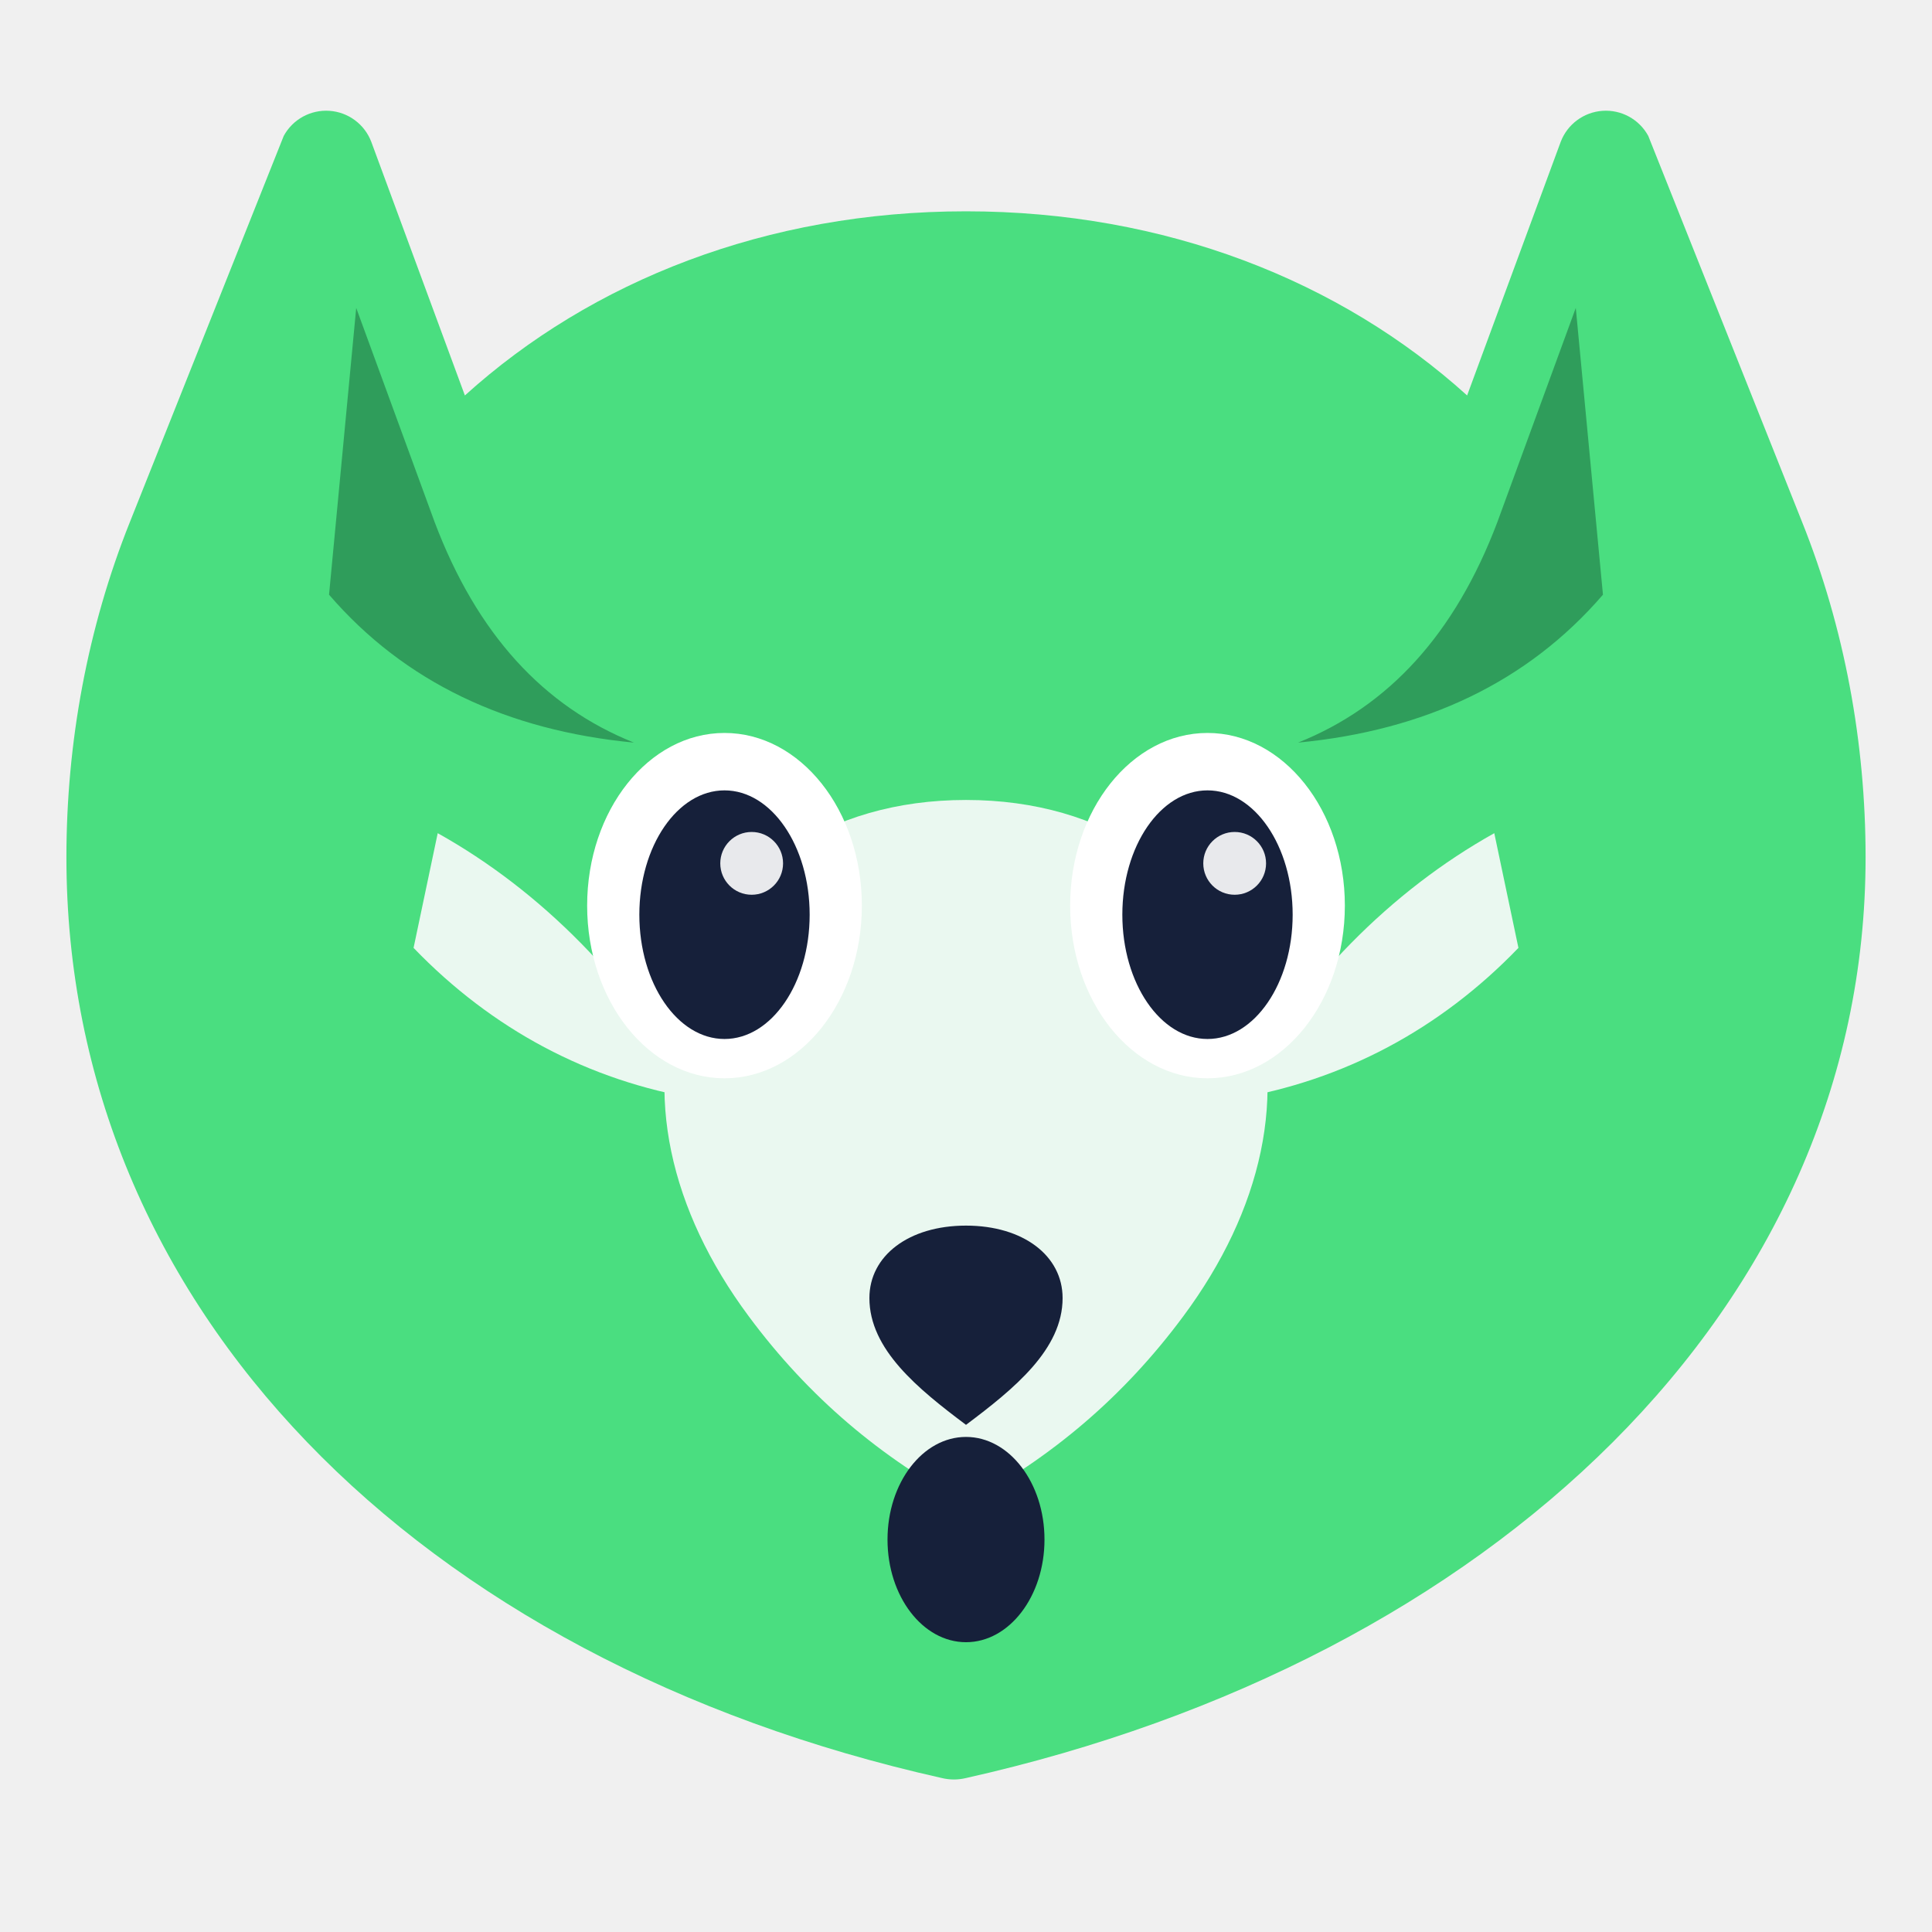
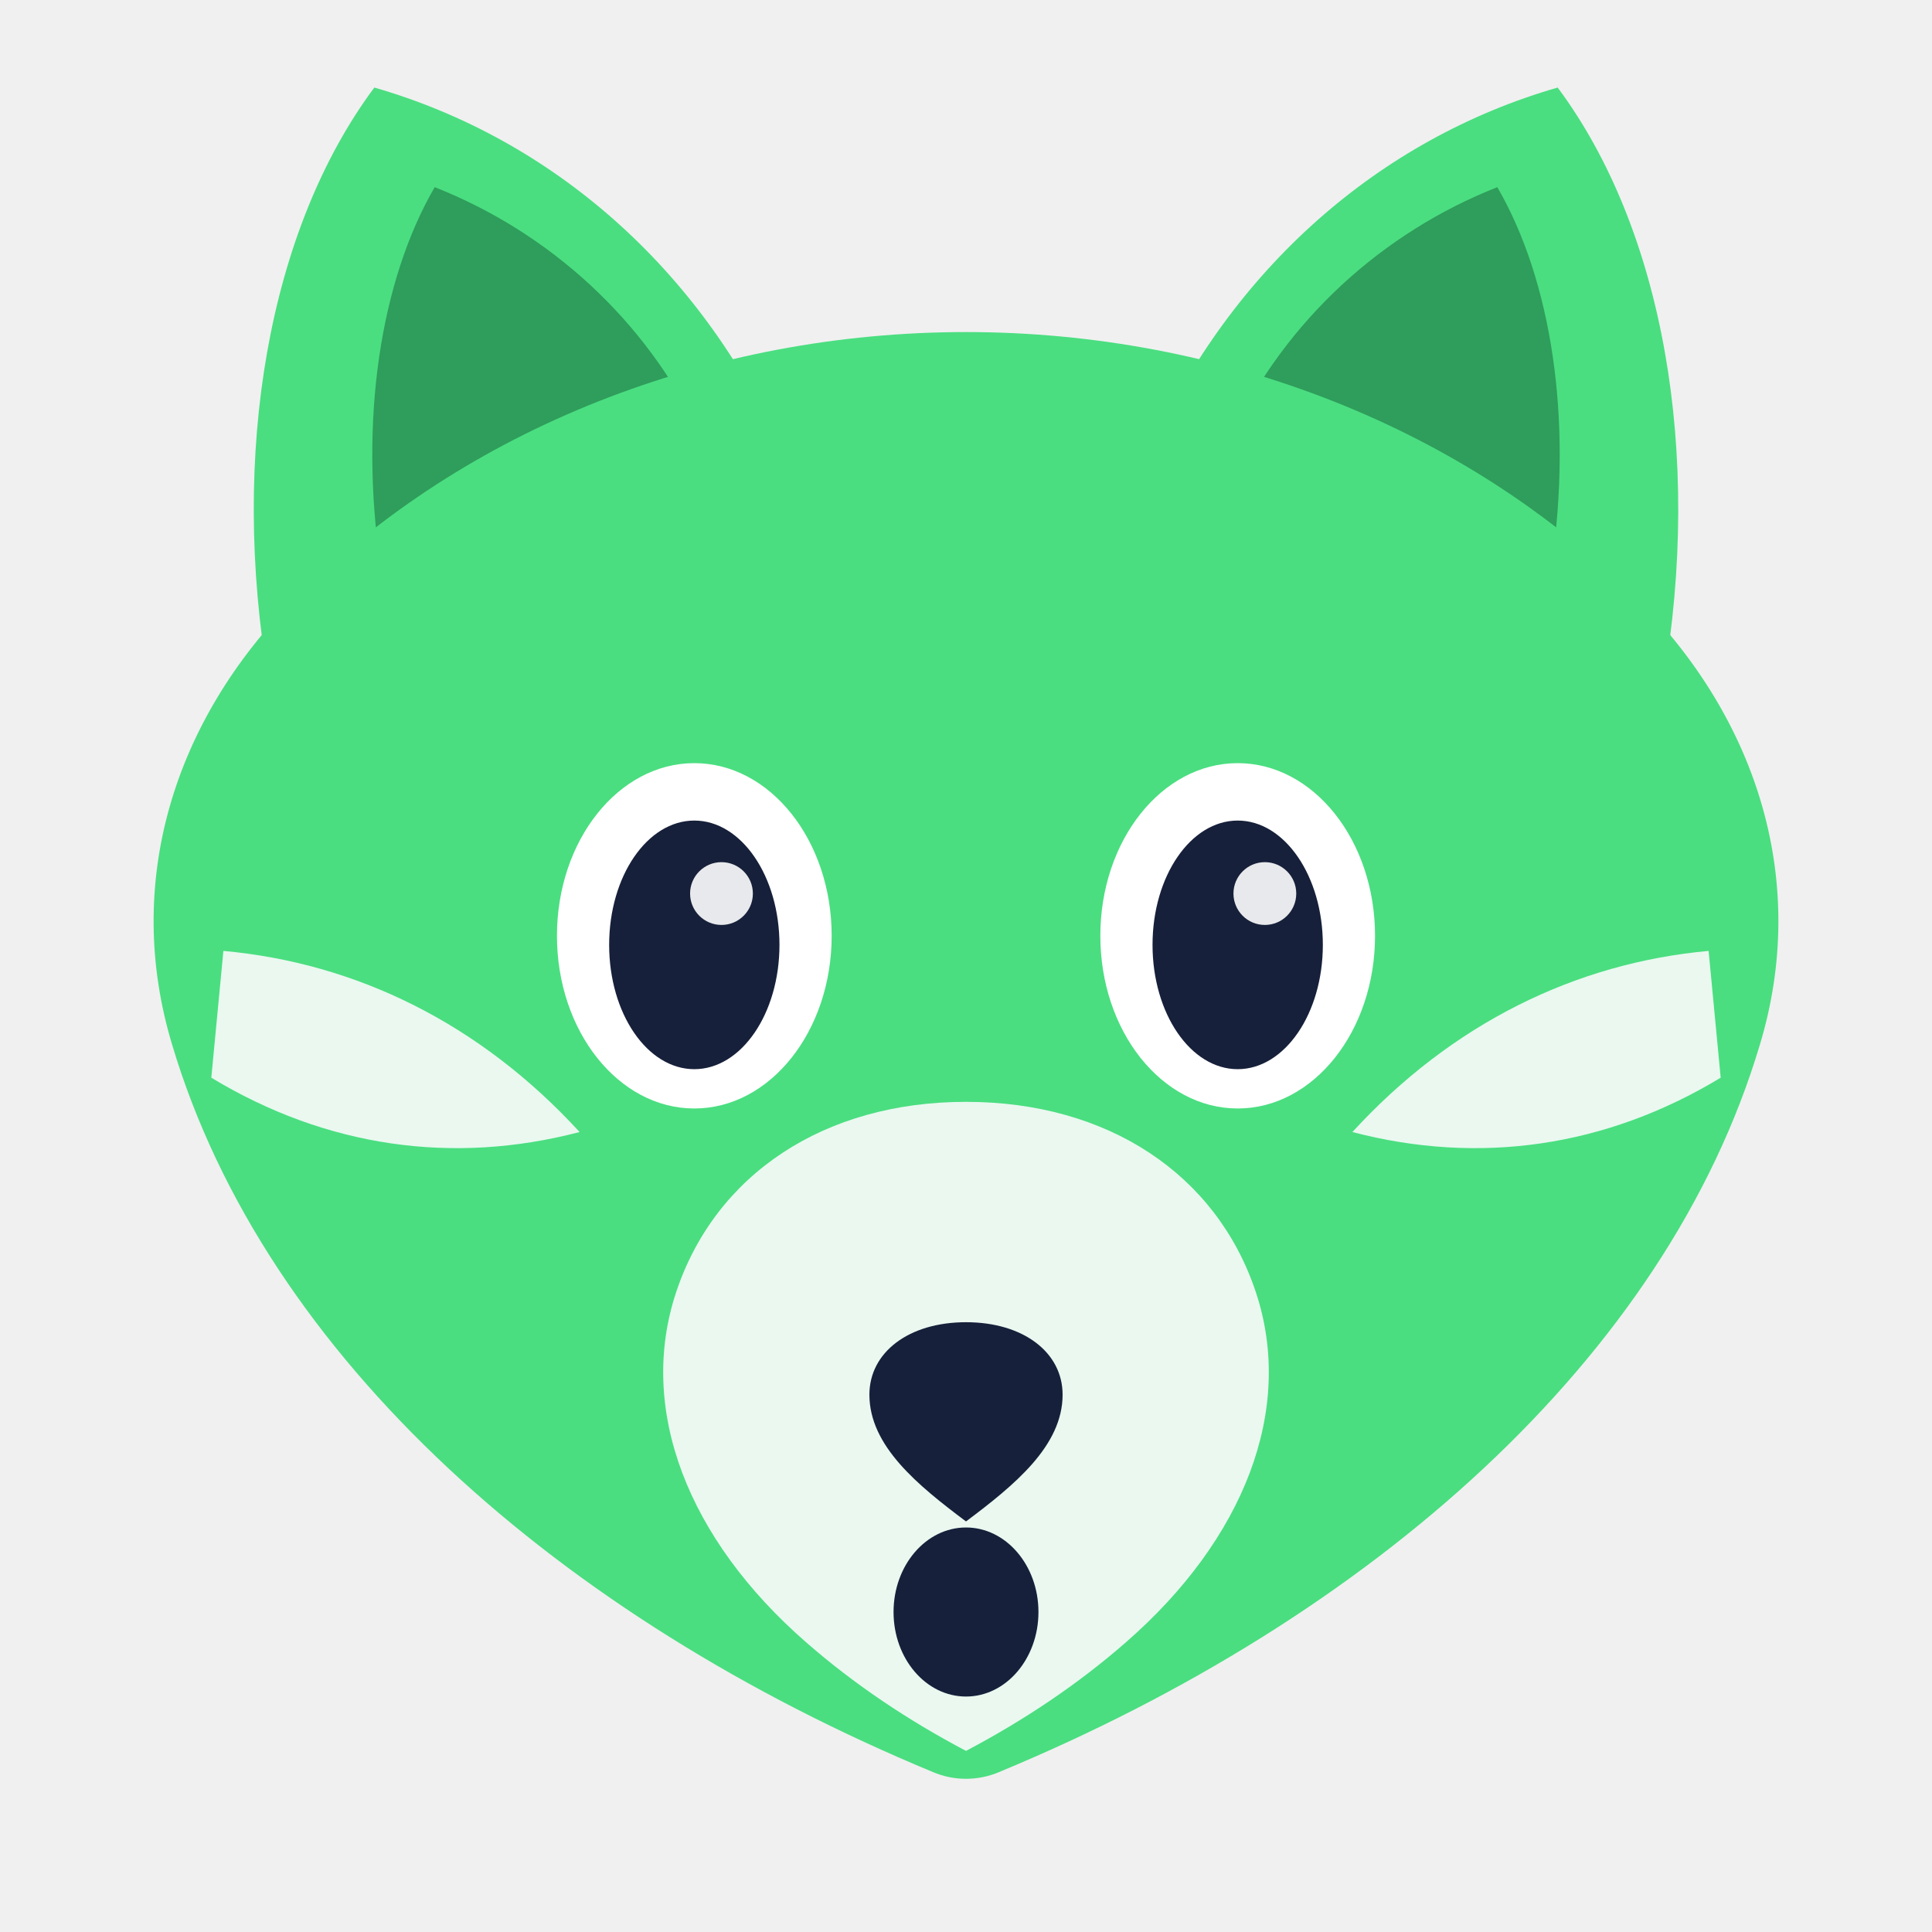
<svg xmlns="http://www.w3.org/2000/svg" viewBox="0 0 64 64" role="img" aria-label="Renard Foox">
-   <path d="M32 7c6.6 0 12.4 2.3 16.6 6.1l3.1-8.4a1.6 1.6 0 0 1 2.9-.2l5.1 12.8c1.4 3.5 2.1 7.3 2.1 11.1 0 14.9-12.4 26.6-29.8 30.5a1.7 1.7 0 0 1-.8 0C13.8 55 2.2 43.3 2.2 28.4c0-3.8.7-7.6 2.1-11.1L9.4 4.5a1.6 1.6 0 0 1 2.9.2l3.1 8.4C19.6 9.3 25.4 7 32 7z" fill="#4ade80" />
-   <path d="M11.8 10.2l2.6 7.1c1.4 3.7 3.6 6.1 6.6 7.3-4.2-.4-7.6-2-10.1-4.9z" fill="#2f9d5b" />
-   <path d="M52.2 10.2l-2.6 7.1c-1.4 3.7-3.6 6.1-6.6 7.3 4.2-.4 7.6-2 10.1-4.9z" fill="#2f9d5b" />
-   <path d="M14.5 27.6c3.4 1.9 6.4 4.9 8.6 8.8-3.6-.6-6.8-2.3-9.4-5z" fill="#eaf8f0" />
-   <path d="M49.5 27.6c-3.4 1.9-6.4 4.9-8.6 8.8 3.6-.6 6.8-2.3 9.4-5z" fill="#eaf8f0" />
-   <path d="M32 26.5c4.6 0 8 2.4 9.4 6.2 1.3 3.5.4 7.4-2.2 10.9-2 2.7-4.4 4.7-7.2 6.2-2.8-1.5-5.2-3.5-7.2-6.2-2.6-3.5-3.5-7.4-2.2-10.9 1.4-3.8 4.8-6.2 9.4-6.2z" fill="#eaf8f0" />
-   <ellipse cx="24.0" cy="30.0" rx="4.55" ry="5.72" fill="#ffffff" />
-   <ellipse cx="24.0" cy="30.3" rx="2.821" ry="4.118" fill="#16203a" />
-   <circle cx="24.9" cy="28.6" r="1.04" fill="#ffffff" opacity=".9" />
-   <ellipse cx="40.0" cy="30.0" rx="4.55" ry="5.72" fill="#ffffff" />
-   <ellipse cx="40.0" cy="30.3" rx="2.821" ry="4.118" fill="#16203a" />
-   <circle cx="40.9" cy="28.6" r="1.04" fill="#ffffff" opacity=".9" />
-   <path d="M32 40.6c1.9 0 3.2 1 3.2 2.4 0 1.7-1.6 3-3.2 4.2-1.6-1.2-3.2-2.5-3.2-4.2 0-1.4 1.3-2.4 3.2-2.4z" fill="#16203a" />
-   <ellipse cx="32" cy="51" rx="2.6" ry="3.4" fill="#16203a" />
+   <path d="M8.9 22.6C7.6 15 8.9 7.6 12.4 2.9C18.3 4.6 23.2 8.9 25.9 14.9C22.4 19.3 17.2 22.2 8.9 22.6Z" fill="#4ade80" />
+   <path d="M55.1 22.6C56.4 15 55.1 7.6 51.6 2.9C45.7 4.6 40.8 8.9 38.1 14.9C41.6 19.3 46.8 22.2 55.1 22.6Z" fill="#4ade80" />
+   <path d="M12.6 18.7C11.9 13.9 12.6 9.3 14.4 6.2C18.2 7.7 21.4 10.6 23.2 14.4C20.6 17 17.1 18.5 12.6 18.7Z" fill="#2f9d5b" />
+   <path d="M51.4 18.7C52.1 13.9 51.4 9.3 49.6 6.2C45.8 7.7 42.6 10.6 40.8 14.4C43.4 17 46.9 18.5 51.4 18.7Z" fill="#2f9d5b" />
+   <path d="M32 11C40.5 11 48.6 14.2 54.2 19.8C58.3 23.9 59.9 29.3 58.3 34.6C55.2 45 45.4 53.6 33.1 58.7a2.8 2.8 0 0 1-2.2 0C18.6 53.6 8.8 45 5.7 34.6C4.1 29.3 5.7 23.9 9.8 19.8C15.4 14.2 23.5 11 32 11Z" fill="#4ade80" />
+   <path d="M7.4 31.5C11.8 31.9 15.9 33.9 19.2 37.5C15 38.6 10.8 38 7 35.7Z" fill="#eaf8f0" />
+   <path d="M56.6 31.5C52.2 31.9 48.1 33.9 44.8 37.5C49 38.6 53.2 38 57 35.7Z" fill="#eaf8f0" />
+   <path d="M32 36.5C36.7 36.5 40.3 38.9 41.6 42.8C42.9 46.7 41.2 51 37.3 54.4C35.7 55.8 33.9 57 32 58C30.1 57 28.3 55.8 26.7 54.4C22.8 51 21.1 46.7 22.4 42.8C23.7 38.9 27.3 36.5 32 36.5Z" fill="#eaf8f0" />
+   <ellipse cx="23.0" cy="31.0" rx="4.55" ry="5.72" fill="#ffffff" />
+   <ellipse cx="23.0" cy="31.3" rx="2.821" ry="4.118" fill="#16203a" />
+   <circle cx="23.9" cy="29.6" r="1.04" fill="#ffffff" opacity=".9" />
+   <ellipse cx="41.0" cy="31.0" rx="4.55" ry="5.72" fill="#ffffff" />
+   <ellipse cx="41.0" cy="31.3" rx="2.821" ry="4.118" fill="#16203a" />
+   <circle cx="41.9" cy="29.6" r="1.04" fill="#ffffff" opacity=".9" />
+   <path d="M32 43.8c1.9 0 3.2 1 3.2 2.4 0 1.7-1.6 3-3.2 4.2-1.6-1.2-3.2-2.5-3.2-4.2 0-1.4 1.3-2.4 3.2-2.4z" fill="#16203a" />
+   <ellipse cx="32" cy="53.4" rx="2.4" ry="2.8" fill="#16203a" />
</svg>
